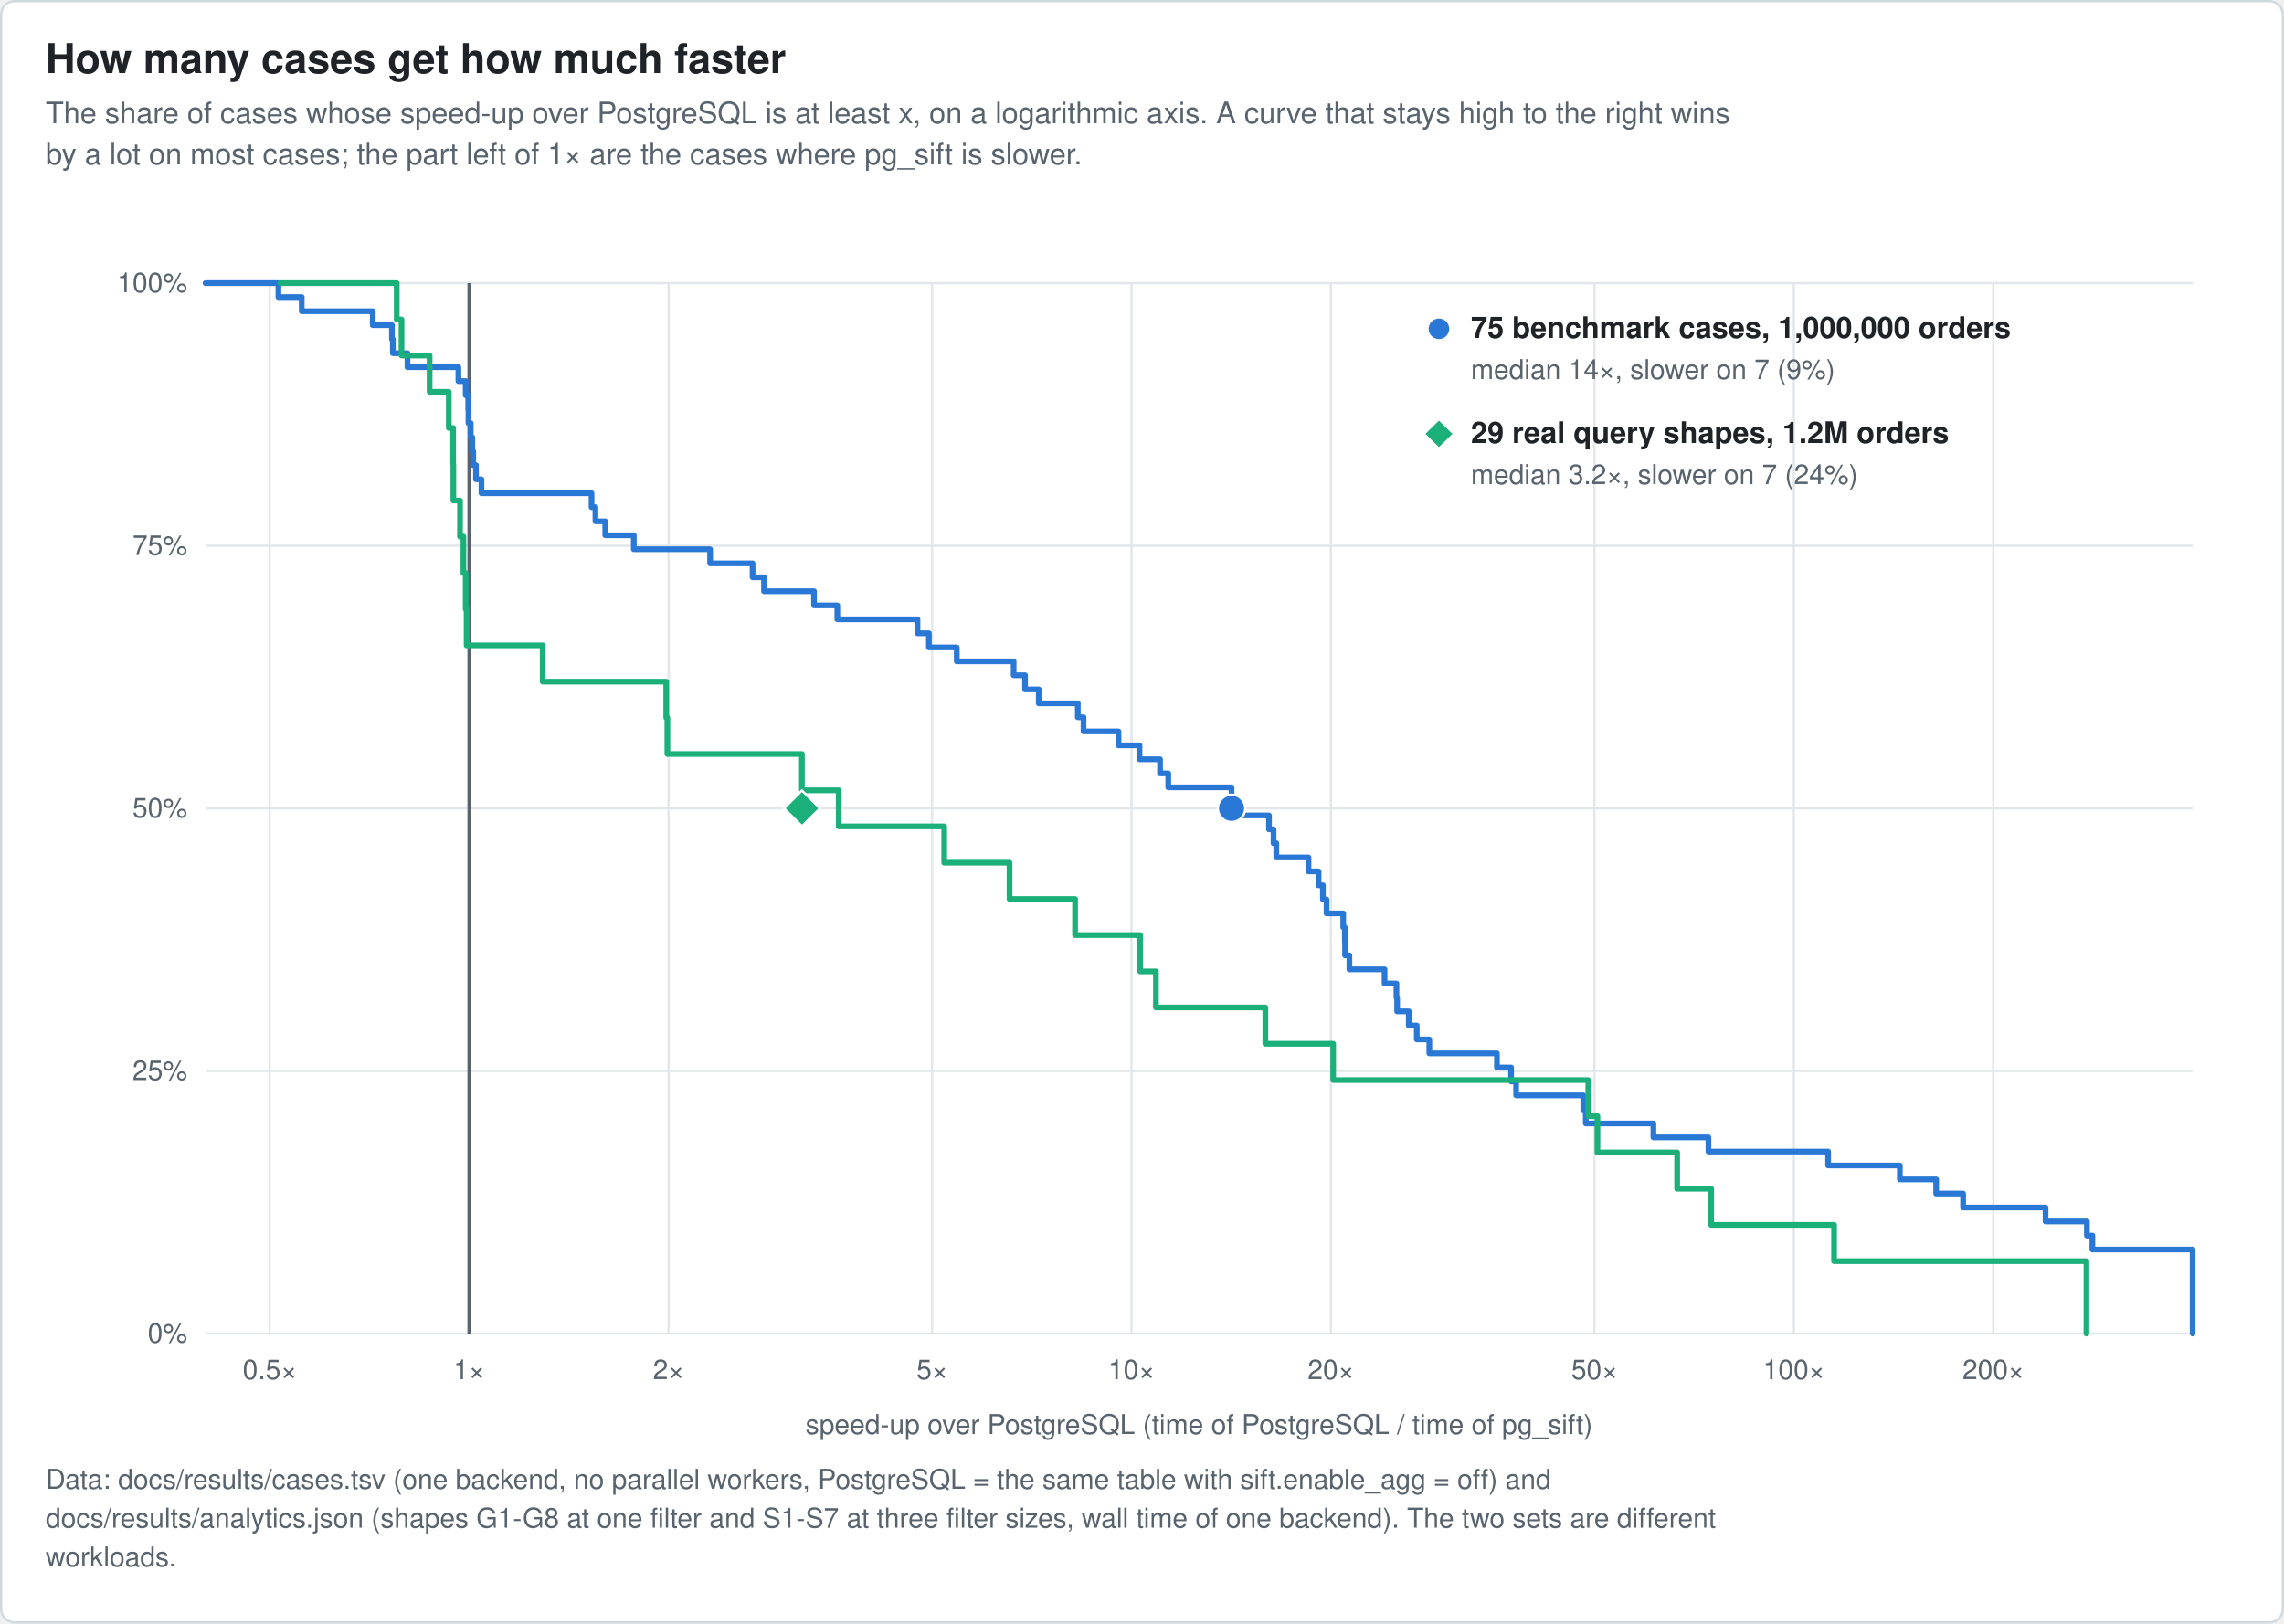
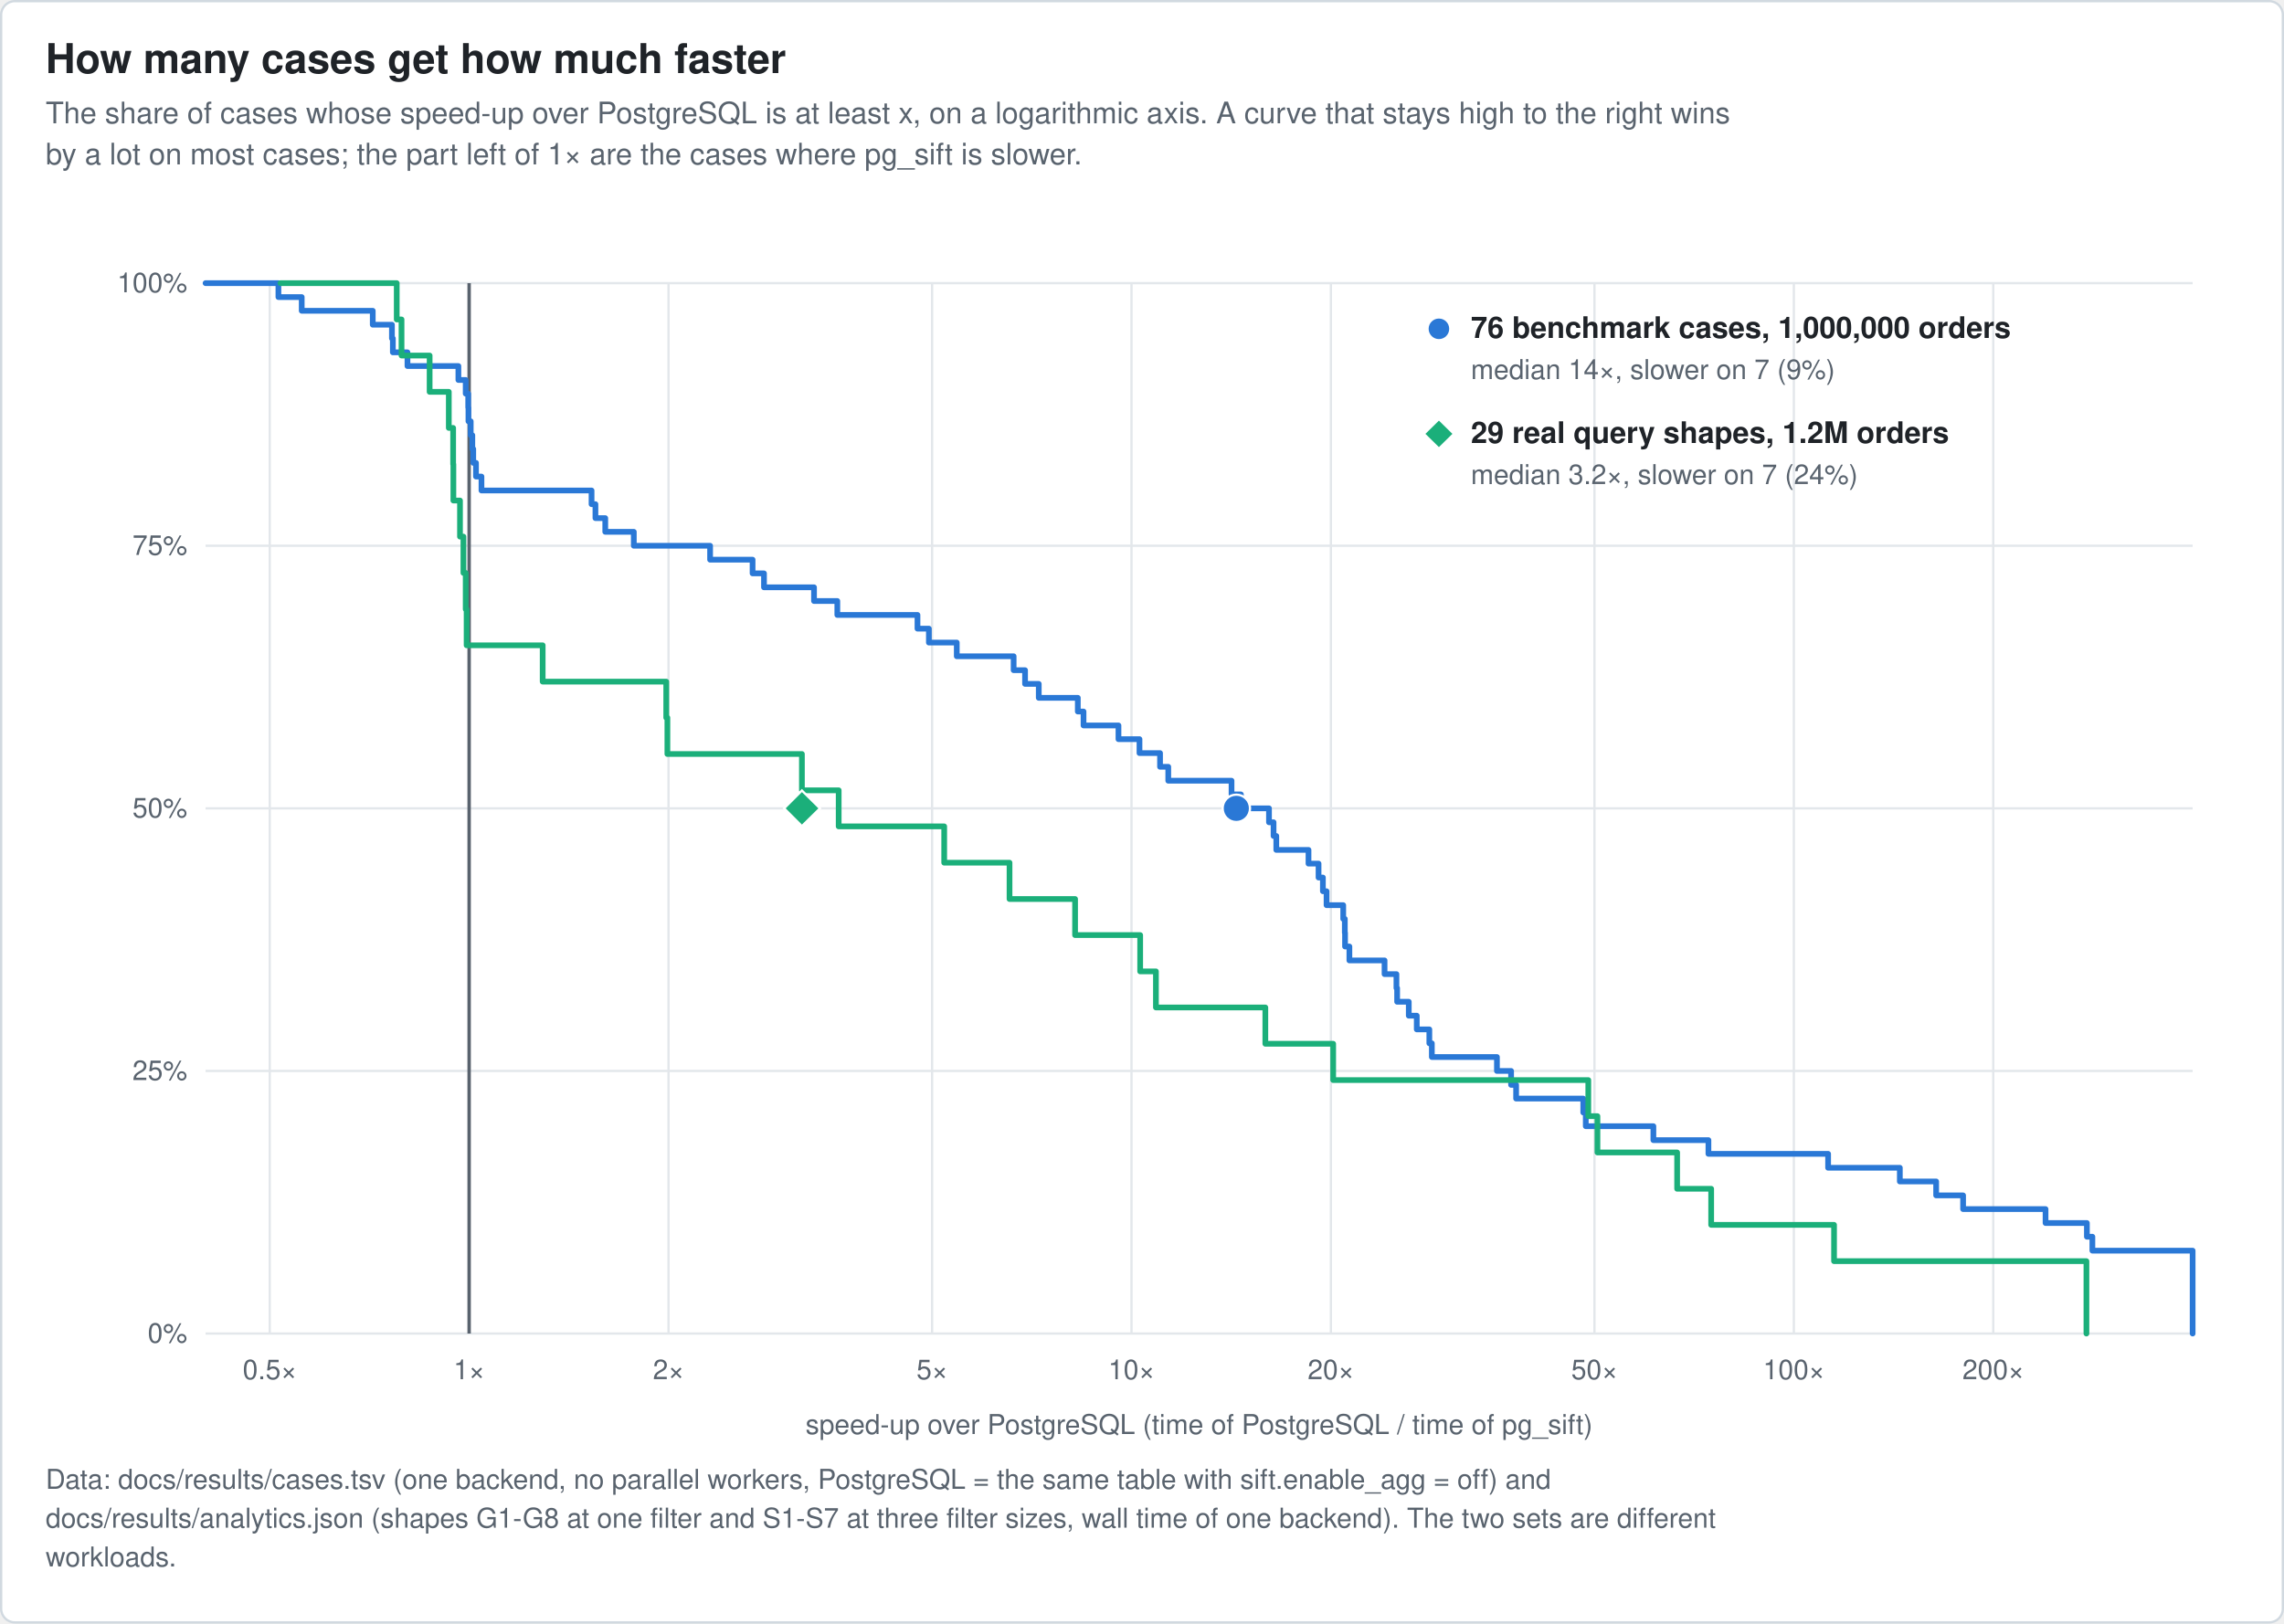
<svg xmlns="http://www.w3.org/2000/svg" width="1000" height="711" viewBox="0 0 1000 711" role="img" aria-labelledby="t d" font-family="Helvetica, Arial, sans-serif">
  <rect x="0.5" y="0.5" width="999" height="710" rx="6" fill="#ffffff" stroke="#d1d9e0" />
  <text x="20" y="32" font-size="18" text-anchor="start" fill="#1f2328" font-weight="bold">How many cases get how much faster</text>
  <text x="20" y="54" font-size="13" text-anchor="start" fill="#59636e">The share of cases whose speed-up over PostgreSQL is at least x, on a logarithmic axis. A curve that stays high to the right wins</text>
  <text x="20" y="72" font-size="13" text-anchor="start" fill="#59636e">by a lot on most cases; the part left of 1× are the cases where pg_sift is slower.</text>
  <line x1="90" y1="584" x2="960" y2="584" stroke="#e3e7eb" stroke-width="1" />
  <text x="82" y="588" font-size="12" text-anchor="end" fill="#59636e">0%</text>
  <line x1="90" y1="469" x2="960" y2="469" stroke="#e3e7eb" stroke-width="1" />
  <text x="82" y="473" font-size="12" text-anchor="end" fill="#59636e">25%</text>
  <line x1="90" y1="354" x2="960" y2="354" stroke="#e3e7eb" stroke-width="1" />
  <text x="82" y="358" font-size="12" text-anchor="end" fill="#59636e">50%</text>
  <line x1="90" y1="239" x2="960" y2="239" stroke="#e3e7eb" stroke-width="1" />
  <text x="82" y="243" font-size="12" text-anchor="end" fill="#59636e">75%</text>
  <line x1="90" y1="124" x2="960" y2="124" stroke="#e3e7eb" stroke-width="1" />
  <text x="82" y="128" font-size="12" text-anchor="end" fill="#59636e">100%</text>
  <line x1="118.1" y1="124" x2="118.1" y2="584" stroke="#e3e7eb" stroke-width="1" />
  <text x="118.1" y="604" font-size="12" text-anchor="middle" fill="#59636e">0.5×</text>
  <line x1="205.4" y1="124" x2="205.4" y2="584" stroke="#59636e" stroke-width="1.5" />
  <text x="205.4" y="604" font-size="12" text-anchor="middle" fill="#59636e">1×</text>
  <line x1="292.7" y1="124" x2="292.7" y2="584" stroke="#e3e7eb" stroke-width="1" />
  <text x="292.7" y="604" font-size="12" text-anchor="middle" fill="#59636e">2×</text>
  <line x1="408.1" y1="124" x2="408.1" y2="584" stroke="#e3e7eb" stroke-width="1" />
  <text x="408.1" y="604" font-size="12" text-anchor="middle" fill="#59636e">5×</text>
  <line x1="495.4" y1="124" x2="495.4" y2="584" stroke="#e3e7eb" stroke-width="1" />
  <text x="495.4" y="604" font-size="12" text-anchor="middle" fill="#59636e">10×</text>
  <line x1="582.7" y1="124" x2="582.7" y2="584" stroke="#e3e7eb" stroke-width="1" />
  <text x="582.7" y="604" font-size="12" text-anchor="middle" fill="#59636e">20×</text>
  <line x1="698.1" y1="124" x2="698.1" y2="584" stroke="#e3e7eb" stroke-width="1" />
  <text x="698.1" y="604" font-size="12" text-anchor="middle" fill="#59636e">50×</text>
  <line x1="785.4" y1="124" x2="785.4" y2="584" stroke="#e3e7eb" stroke-width="1" />
  <text x="785.4" y="604" font-size="12" text-anchor="middle" fill="#59636e">100×</text>
  <line x1="872.7" y1="124" x2="872.7" y2="584" stroke="#e3e7eb" stroke-width="1" />
  <text x="872.7" y="604" font-size="12" text-anchor="middle" fill="#59636e">200×</text>
  <text x="525" y="628" font-size="12" text-anchor="middle" fill="#59636e">speed-up over PostgreSQL (time of PostgreSQL / time of pg_sift)</text>
-   <polyline fill="none" stroke="#2a78d6" stroke-width="2.5" stroke-linejoin="round" stroke-linecap="round" points="90,124 90,124 90,124 121.9,124 121.9,130.1 132.1,130.1 132.1,136.3 163.2,136.3 163.2,142.4 171.6,142.4 171.6,148.5 172,148.5 172,154.7 178.4,154.7 178.4,160.8 200.7,160.8 200.7,166.9 203.9,166.9 203.9,173.1 205,173.1 205,179.2 205.1,179.2 205.1,185.3 206.1,185.3 206.1,191.5 206.8,191.5 206.8,197.6 207.2,197.6 207.2,203.7 208.4,203.7 208.4,209.9 210.8,209.9 210.8,216 259,216 259,222.1 260.7,222.1 260.7,228.3 265,228.3 265,234.4 277.5,234.4 277.5,240.5 310.9,240.5 310.9,246.7 329.5,246.7 329.5,252.8 334.5,252.8 334.5,258.9 356.4,258.9 356.4,265.1 366.6,265.1 366.6,271.2 401.7,271.2 401.7,277.3 406.7,277.3 406.7,283.5 418.9,283.5 418.9,289.6 443.8,289.6 443.8,295.7 448.8,295.7 448.8,301.9 454.8,301.9 454.8,308 471.9,308 471.9,314.1 474.4,314.1 474.4,320.3 489.7,320.3 489.7,326.4 498.9,326.4 498.9,332.5 507.9,332.5 507.9,338.7 511.5,338.7 511.5,344.8 539.2,344.8 539.2,350.9 543.3,350.9 543.3,357.1 555.6,357.1 555.6,363.2 557.6,363.2 557.6,369.3 558.8,369.3 558.8,375.5 572.9,375.5 572.9,381.6 577.3,381.6 577.3,387.7 579.2,387.7 579.2,393.9 580.8,393.9 580.8,400 588.1,400 588.1,406.1 588.8,406.1 588.8,412.3 588.9,412.3 588.9,418.4 590.8,418.4 590.8,424.5 606.2,424.5 606.2,430.7 611.4,430.7 611.4,436.8 611.7,436.8 611.7,442.9 616.8,442.9 616.8,449.1 620.3,449.1 620.3,455.2 625.8,455.2 625.8,461.3 655.4,461.3 655.4,467.5 661.6,467.5 661.6,473.6 663.8,473.6 663.8,479.7 693.2,479.7 693.2,485.9 694.3,485.9 694.3,492 723.9,492 723.9,498.1 748,498.1 748,504.3 800.4,504.3 800.4,510.4 831.8,510.4 831.8,516.5 847.7,516.5 847.7,522.7 859.5,522.7 859.5,528.8 895.6,528.8 895.6,534.9 913.7,534.9 913.7,541.1 916.1,541.1 916.1,547.2 960,547.2 960,553.3 960,553.3 960,559.5 960,559.5 960,565.6 960,565.6 960,571.7 960,571.7 960,577.9 960,584" />
-   <circle cx="539.2" cy="354" r="5.5" fill="#2a78d6" stroke="#ffffff" stroke-width="2" paint-order="stroke" />
+   <polyline fill="none" stroke="#2a78d6" stroke-width="2.5" stroke-linejoin="round" stroke-linecap="round" points="90,124 90,124 90,124 121.9,124 121.9,130.1 132.1,130.1 132.1,136.1 163.2,136.1 163.2,142.2 171.6,142.2 171.6,148.2 172,148.2 172,154.3 178.4,154.3 178.4,160.3 200.7,160.3 200.7,166.4 203.9,166.4 203.9,172.4 205,172.4 205,178.5 205.1,178.5 205.1,184.5 206.1,184.5 206.1,190.6 206.8,190.6 206.8,196.6 207.2,196.6 207.2,202.7 208.4,202.7 208.4,208.7 210.8,208.7 210.8,214.8 259,214.8 259,220.8 260.7,220.8 260.7,226.9 265,226.9 265,232.9 277.5,232.9 277.5,239 310.9,239 310.9,245.1 329.5,245.1 329.5,251.1 334.5,251.1 334.5,257.2 356.4,257.2 356.4,263.2 366.6,263.2 366.6,269.3 401.7,269.3 401.7,275.3 406.7,275.3 406.7,281.4 418.9,281.4 418.9,287.4 443.8,287.4 443.8,293.5 448.8,293.5 448.8,299.5 454.8,299.5 454.8,305.6 471.9,305.6 471.9,311.6 474.4,311.6 474.4,317.7 489.7,317.7 489.7,323.7 498.9,323.7 498.9,329.8 507.9,329.8 507.9,335.8 511.5,335.8 511.5,341.9 539.2,341.9 539.2,347.9 543.3,347.9 543.3,354 555.6,354 555.6,360.1 557.6,360.1 557.6,366.1 558.8,366.1 558.8,372.2 572.9,372.2 572.9,378.2 577.3,378.2 577.3,384.3 579.2,384.3 579.2,390.3 580.8,390.3 580.8,396.4 588.1,396.4 588.1,402.4 588.8,402.4 588.8,408.5 588.9,408.5 588.9,414.5 590.8,414.5 590.8,420.6 606.2,420.6 606.2,426.6 611.4,426.6 611.4,432.7 611.7,432.7 611.7,438.7 616.8,438.7 616.8,444.8 620.3,444.8 620.3,450.8 625.8,450.8 625.8,456.9 626.9,456.9 626.9,462.9 655.4,462.9 655.4,469 661.6,469 661.6,475.1 663.8,475.1 663.8,481.1 693.2,481.1 693.2,487.2 694.3,487.2 694.3,493.2 723.9,493.2 723.9,499.3 748,499.3 748,505.3 800.4,505.3 800.4,511.4 831.8,511.4 831.8,517.4 847.7,517.4 847.7,523.5 859.5,523.5 859.5,529.5 895.6,529.5 895.6,535.6 913.7,535.6 913.7,541.6 916.1,541.6 916.1,547.7 960,547.7 960,553.7 960,553.7 960,559.8 960,559.8 960,565.8 960,565.8 960,571.9 960,571.9 960,577.9 960,584" />
+   <circle cx="541.3" cy="354" r="5.5" fill="#2a78d6" stroke="#ffffff" stroke-width="2" paint-order="stroke" />
  <circle cx="630" cy="144" r="4.5" fill="#2a78d6" stroke="#ffffff" stroke-width="2" paint-order="stroke" />
-   <text x="644" y="148" font-size="13" text-anchor="start" fill="#1f2328" font-weight="bold">75 benchmark cases, 1,000,000 orders</text>
+   <text x="644" y="148" font-size="13" text-anchor="start" fill="#1f2328" font-weight="bold">76 benchmark cases, 1,000,000 orders</text>
  <text x="644" y="166" font-size="12" text-anchor="start" fill="#59636e">median 14×, slower on 7 (9%)</text>
  <polyline fill="none" stroke="#1baf7a" stroke-width="2.5" stroke-linejoin="round" stroke-linecap="round" points="122.8,124 122.8,124 122.8,124 173.7,124 173.7,139.9 175.8,139.9 175.8,155.7 188.1,155.7 188.1,171.6 196.5,171.6 196.5,187.4 198.4,187.4 198.4,203.3 198.5,203.3 198.5,219.2 201.4,219.2 201.4,235 202.9,235 202.9,250.9 203.9,250.9 203.9,266.8 204.3,266.8 204.3,282.6 237.6,282.6 237.6,298.5 291.7,298.5 291.7,314.3 292.2,314.3 292.2,330.2 351.1,330.2 351.1,346.1 367.2,346.1 367.2,361.9 413.4,361.9 413.4,377.8 442,377.8 442,393.7 470.7,393.7 470.7,409.5 499.2,409.5 499.2,425.4 506.1,425.4 506.1,441.2 554,441.2 554,457.1 583.7,457.1 583.7,473 695.4,473 695.4,488.8 699.4,488.8 699.4,504.7 734.3,504.7 734.3,520.6 749.2,520.6 749.2,536.4 803,536.4 803,552.3 913.5,552.3 913.5,568.1 913.5,584" />
  <polygon points="351.1,346.9 358.3,354 351.1,361.1 344,354" fill="#1baf7a" stroke="#ffffff" stroke-width="2" paint-order="stroke" />
  <polygon points="630,184.2 635.9,190 630,195.8 624.1,190" fill="#1baf7a" stroke="#ffffff" stroke-width="2" paint-order="stroke" />
  <text x="644" y="194" font-size="13" text-anchor="start" fill="#1f2328" font-weight="bold">29 real query shapes, 1.2M orders</text>
  <text x="644" y="212" font-size="12" text-anchor="start" fill="#59636e">median 3.2×, slower on 7 (24%)</text>
  <text x="20" y="652" font-size="12" text-anchor="start" fill="#59636e">Data: docs/results/cases.tsv (one backend, no parallel workers, PostgreSQL = the same table with sift.enable_agg = off) and</text>
  <text x="20" y="669" font-size="12" text-anchor="start" fill="#59636e">docs/results/analytics.json (shapes G1-G8 at one filter and S1-S7 at three filter sizes, wall time of one backend). The two sets are different</text>
  <text x="20" y="686" font-size="12" text-anchor="start" fill="#59636e">workloads.</text>
</svg>
